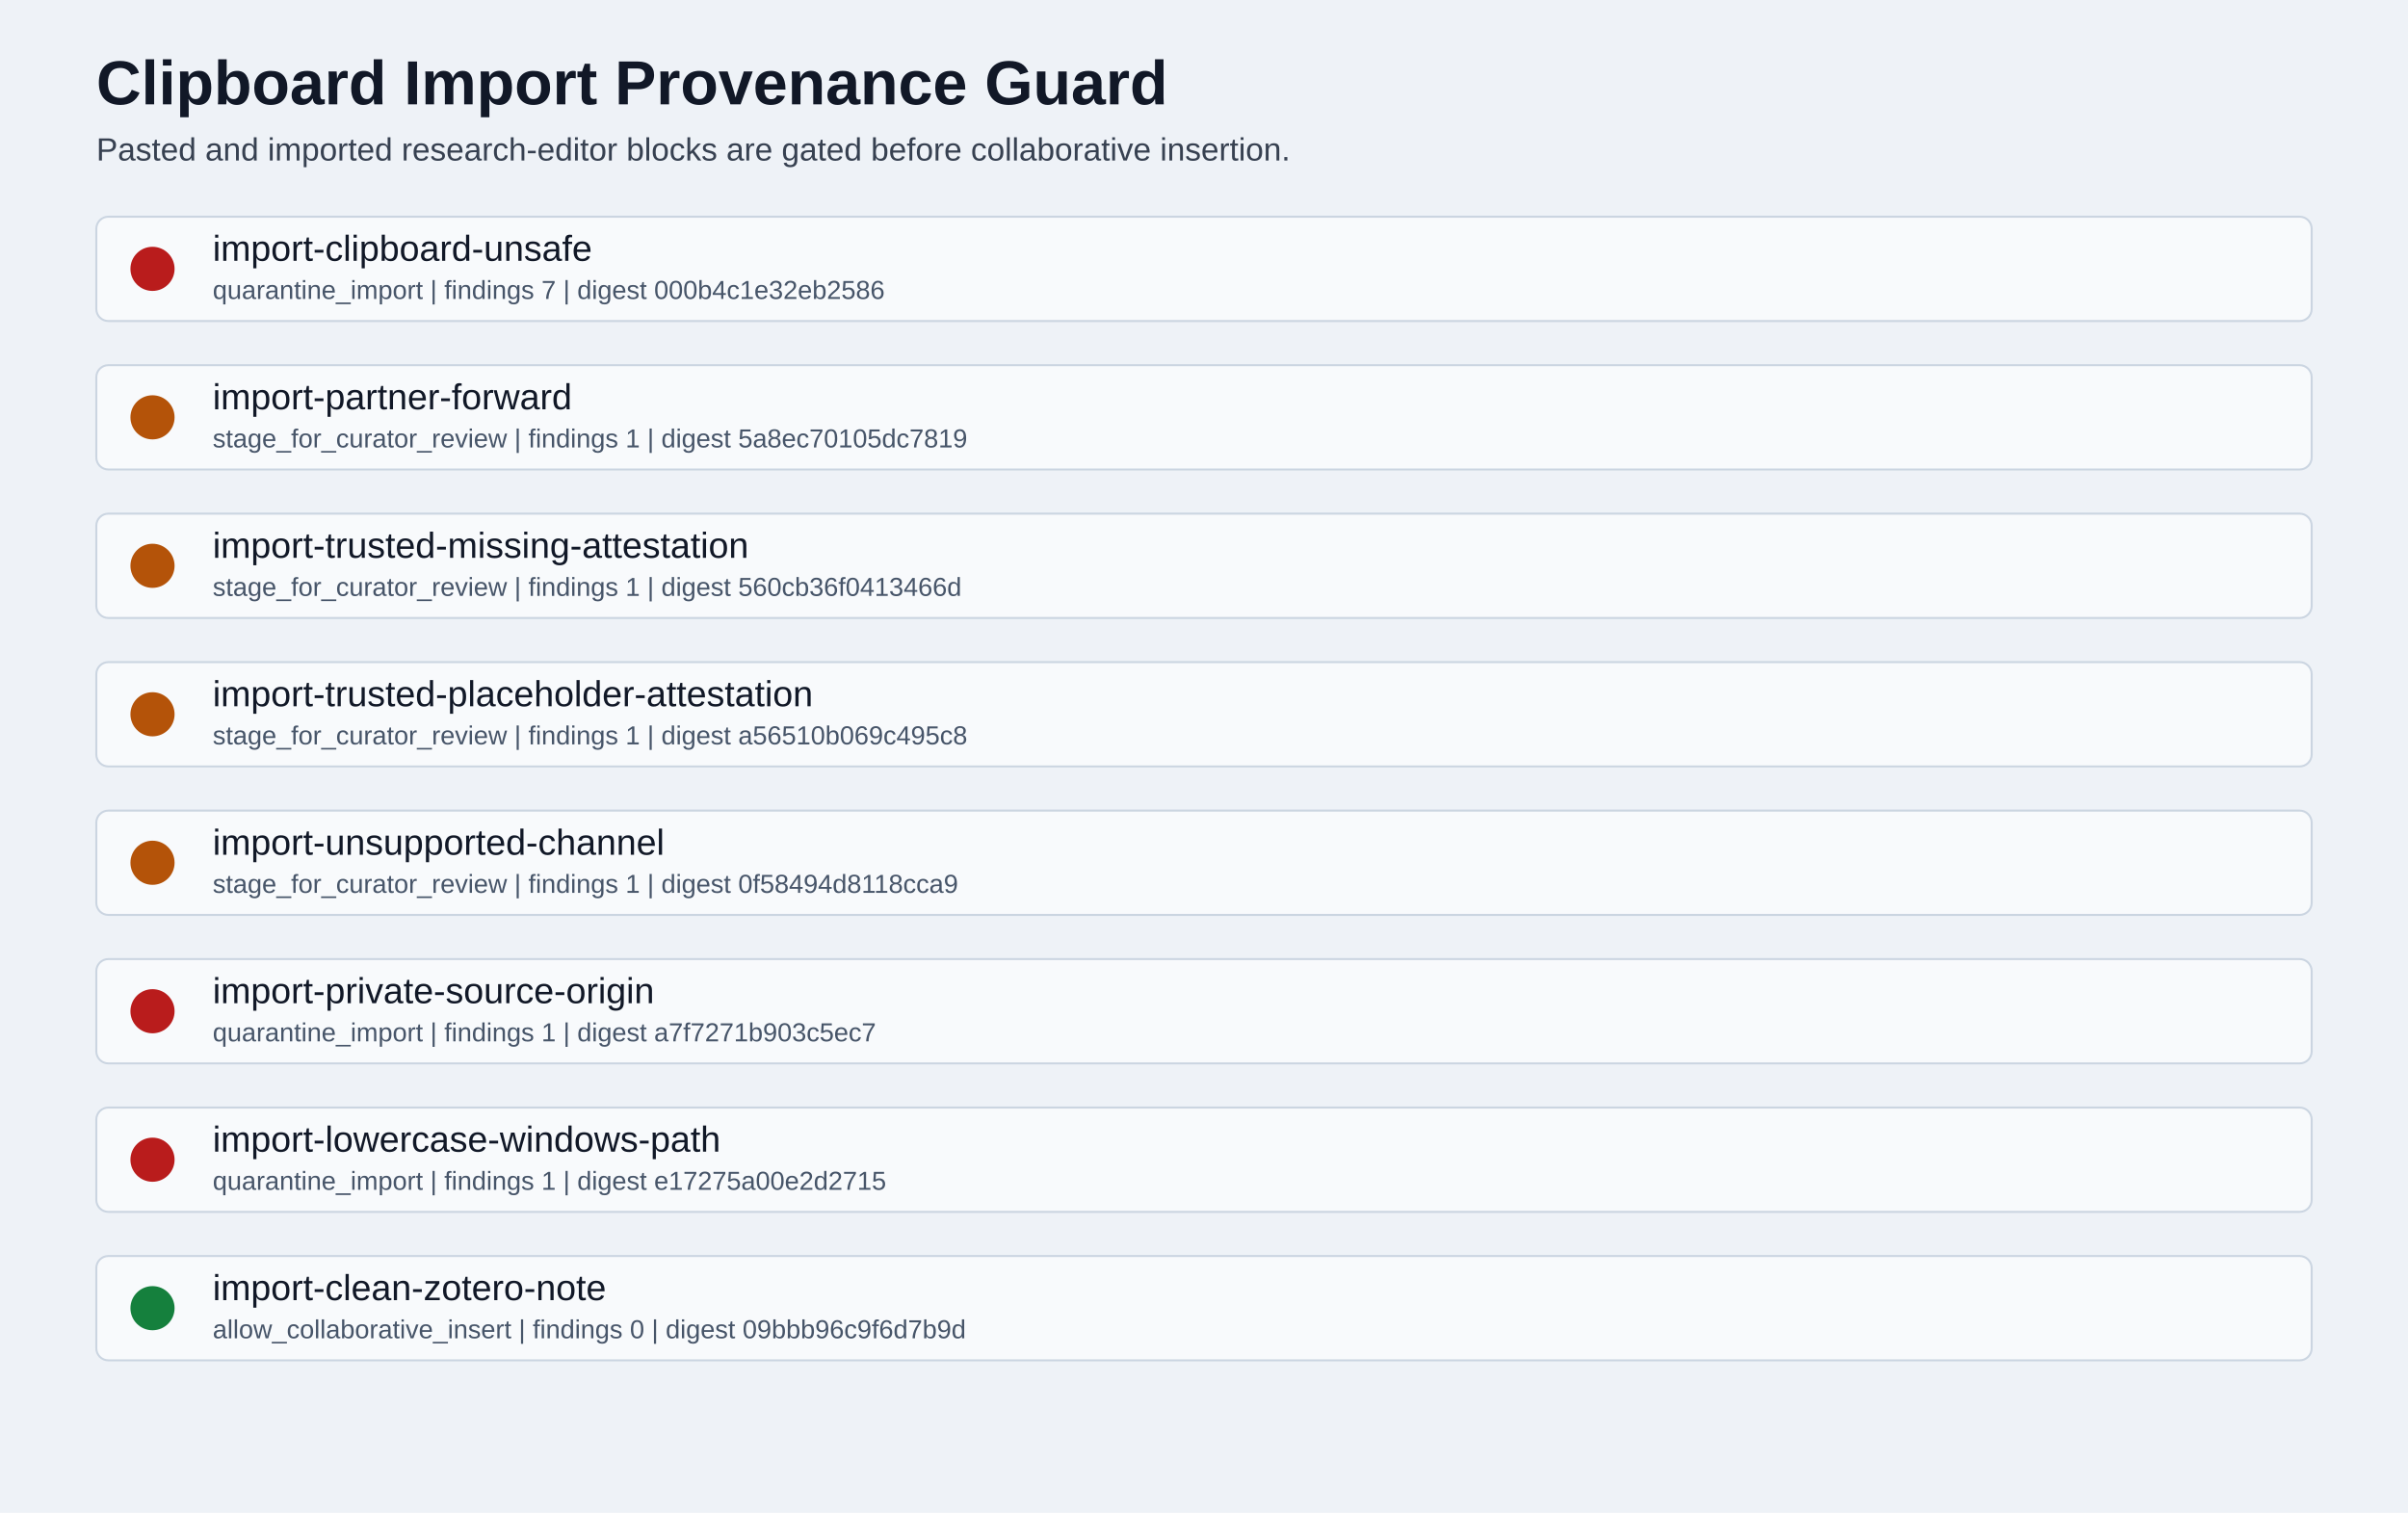
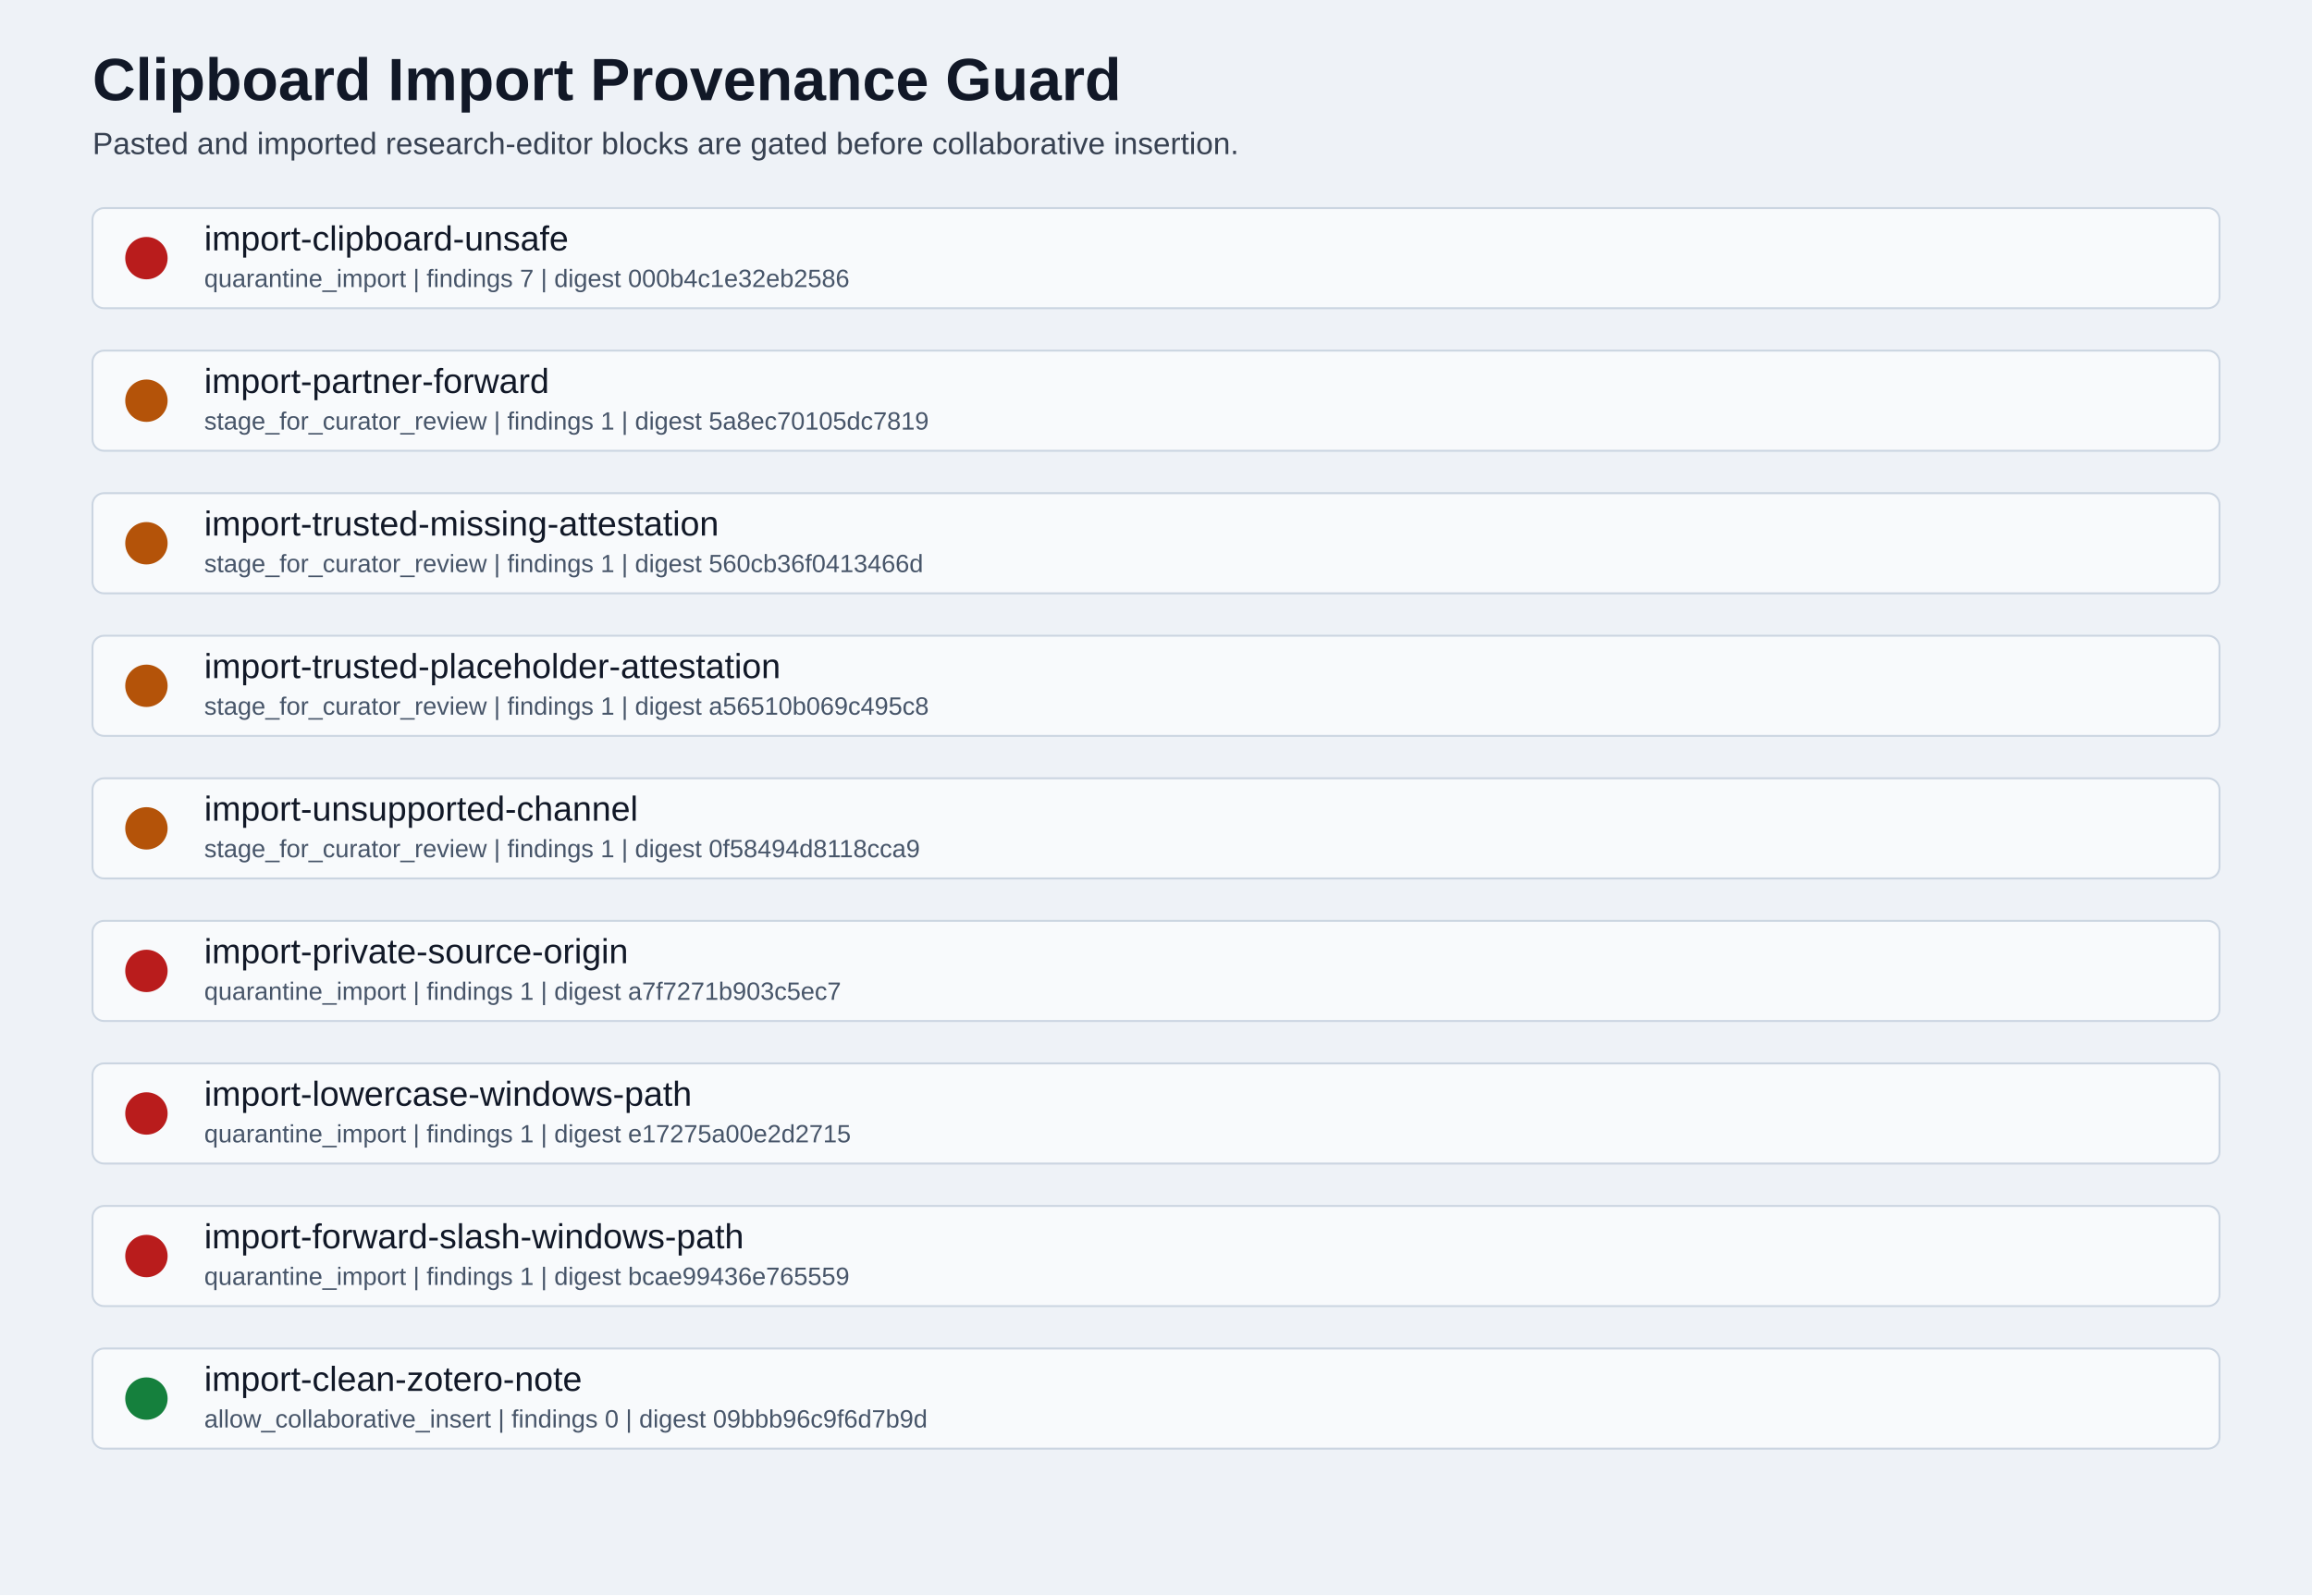
- <svg xmlns="http://www.w3.org/2000/svg" width="1200" height="754" viewBox="0 0 1200 754">
-   <rect width="1200" height="754" fill="#eef2f7" />
+ <svg xmlns="http://www.w3.org/2000/svg" width="1200" height="828" viewBox="0 0 1200 828">
+   <rect width="1200" height="828" fill="#eef2f7" />
  <text x="48" y="52" font-size="31" font-family="Arial" font-weight="700" fill="#111827">Clipboard Import Provenance Guard</text>
  <text x="48" y="80" font-size="16" font-family="Arial" fill="#374151">Pasted and imported research-editor blocks are gated before collaborative insertion.</text>
  <g transform="translate(48 108)">
    <rect width="1104" height="52" rx="6" fill="#f8fafc" stroke="#cbd5e1" />
    <circle cx="28" cy="26" r="11" fill="#b91c1c" />
    <text x="58" y="22" font-size="18" font-family="Arial" fill="#111827">import-clipboard-unsafe</text>
    <text x="58" y="41" font-size="13" font-family="Arial" fill="#475569">quarantine_import | findings 7 | digest 000b4c1e32eb2586</text>
  </g>
  <g transform="translate(48 182)">
    <rect width="1104" height="52" rx="6" fill="#f8fafc" stroke="#cbd5e1" />
    <circle cx="28" cy="26" r="11" fill="#b45309" />
    <text x="58" y="22" font-size="18" font-family="Arial" fill="#111827">import-partner-forward</text>
    <text x="58" y="41" font-size="13" font-family="Arial" fill="#475569">stage_for_curator_review | findings 1 | digest 5a8ec70105dc7819</text>
  </g>
  <g transform="translate(48 256)">
    <rect width="1104" height="52" rx="6" fill="#f8fafc" stroke="#cbd5e1" />
    <circle cx="28" cy="26" r="11" fill="#b45309" />
    <text x="58" y="22" font-size="18" font-family="Arial" fill="#111827">import-trusted-missing-attestation</text>
    <text x="58" y="41" font-size="13" font-family="Arial" fill="#475569">stage_for_curator_review | findings 1 | digest 560cb36f0413466d</text>
  </g>
  <g transform="translate(48 330)">
    <rect width="1104" height="52" rx="6" fill="#f8fafc" stroke="#cbd5e1" />
    <circle cx="28" cy="26" r="11" fill="#b45309" />
    <text x="58" y="22" font-size="18" font-family="Arial" fill="#111827">import-trusted-placeholder-attestation</text>
    <text x="58" y="41" font-size="13" font-family="Arial" fill="#475569">stage_for_curator_review | findings 1 | digest a56510b069c495c8</text>
  </g>
  <g transform="translate(48 404)">
    <rect width="1104" height="52" rx="6" fill="#f8fafc" stroke="#cbd5e1" />
    <circle cx="28" cy="26" r="11" fill="#b45309" />
    <text x="58" y="22" font-size="18" font-family="Arial" fill="#111827">import-unsupported-channel</text>
    <text x="58" y="41" font-size="13" font-family="Arial" fill="#475569">stage_for_curator_review | findings 1 | digest 0f58494d8118cca9</text>
  </g>
  <g transform="translate(48 478)">
    <rect width="1104" height="52" rx="6" fill="#f8fafc" stroke="#cbd5e1" />
    <circle cx="28" cy="26" r="11" fill="#b91c1c" />
    <text x="58" y="22" font-size="18" font-family="Arial" fill="#111827">import-private-source-origin</text>
    <text x="58" y="41" font-size="13" font-family="Arial" fill="#475569">quarantine_import | findings 1 | digest a7f7271b903c5ec7</text>
  </g>
  <g transform="translate(48 552)">
    <rect width="1104" height="52" rx="6" fill="#f8fafc" stroke="#cbd5e1" />
    <circle cx="28" cy="26" r="11" fill="#b91c1c" />
    <text x="58" y="22" font-size="18" font-family="Arial" fill="#111827">import-lowercase-windows-path</text>
    <text x="58" y="41" font-size="13" font-family="Arial" fill="#475569">quarantine_import | findings 1 | digest e17275a00e2d2715</text>
  </g>
  <g transform="translate(48 626)">
    <rect width="1104" height="52" rx="6" fill="#f8fafc" stroke="#cbd5e1" />
+     <circle cx="28" cy="26" r="11" fill="#b91c1c" />
+     <text x="58" y="22" font-size="18" font-family="Arial" fill="#111827">import-forward-slash-windows-path</text>
+     <text x="58" y="41" font-size="13" font-family="Arial" fill="#475569">quarantine_import | findings 1 | digest bcae99436e765559</text>
+   </g>
+   <g transform="translate(48 700)">
+     <rect width="1104" height="52" rx="6" fill="#f8fafc" stroke="#cbd5e1" />
    <circle cx="28" cy="26" r="11" fill="#15803d" />
    <text x="58" y="22" font-size="18" font-family="Arial" fill="#111827">import-clean-zotero-note</text>
    <text x="58" y="41" font-size="13" font-family="Arial" fill="#475569">allow_collaborative_insert | findings 0 | digest 09bbb96c9f6d7b9d</text>
  </g>
</svg>
